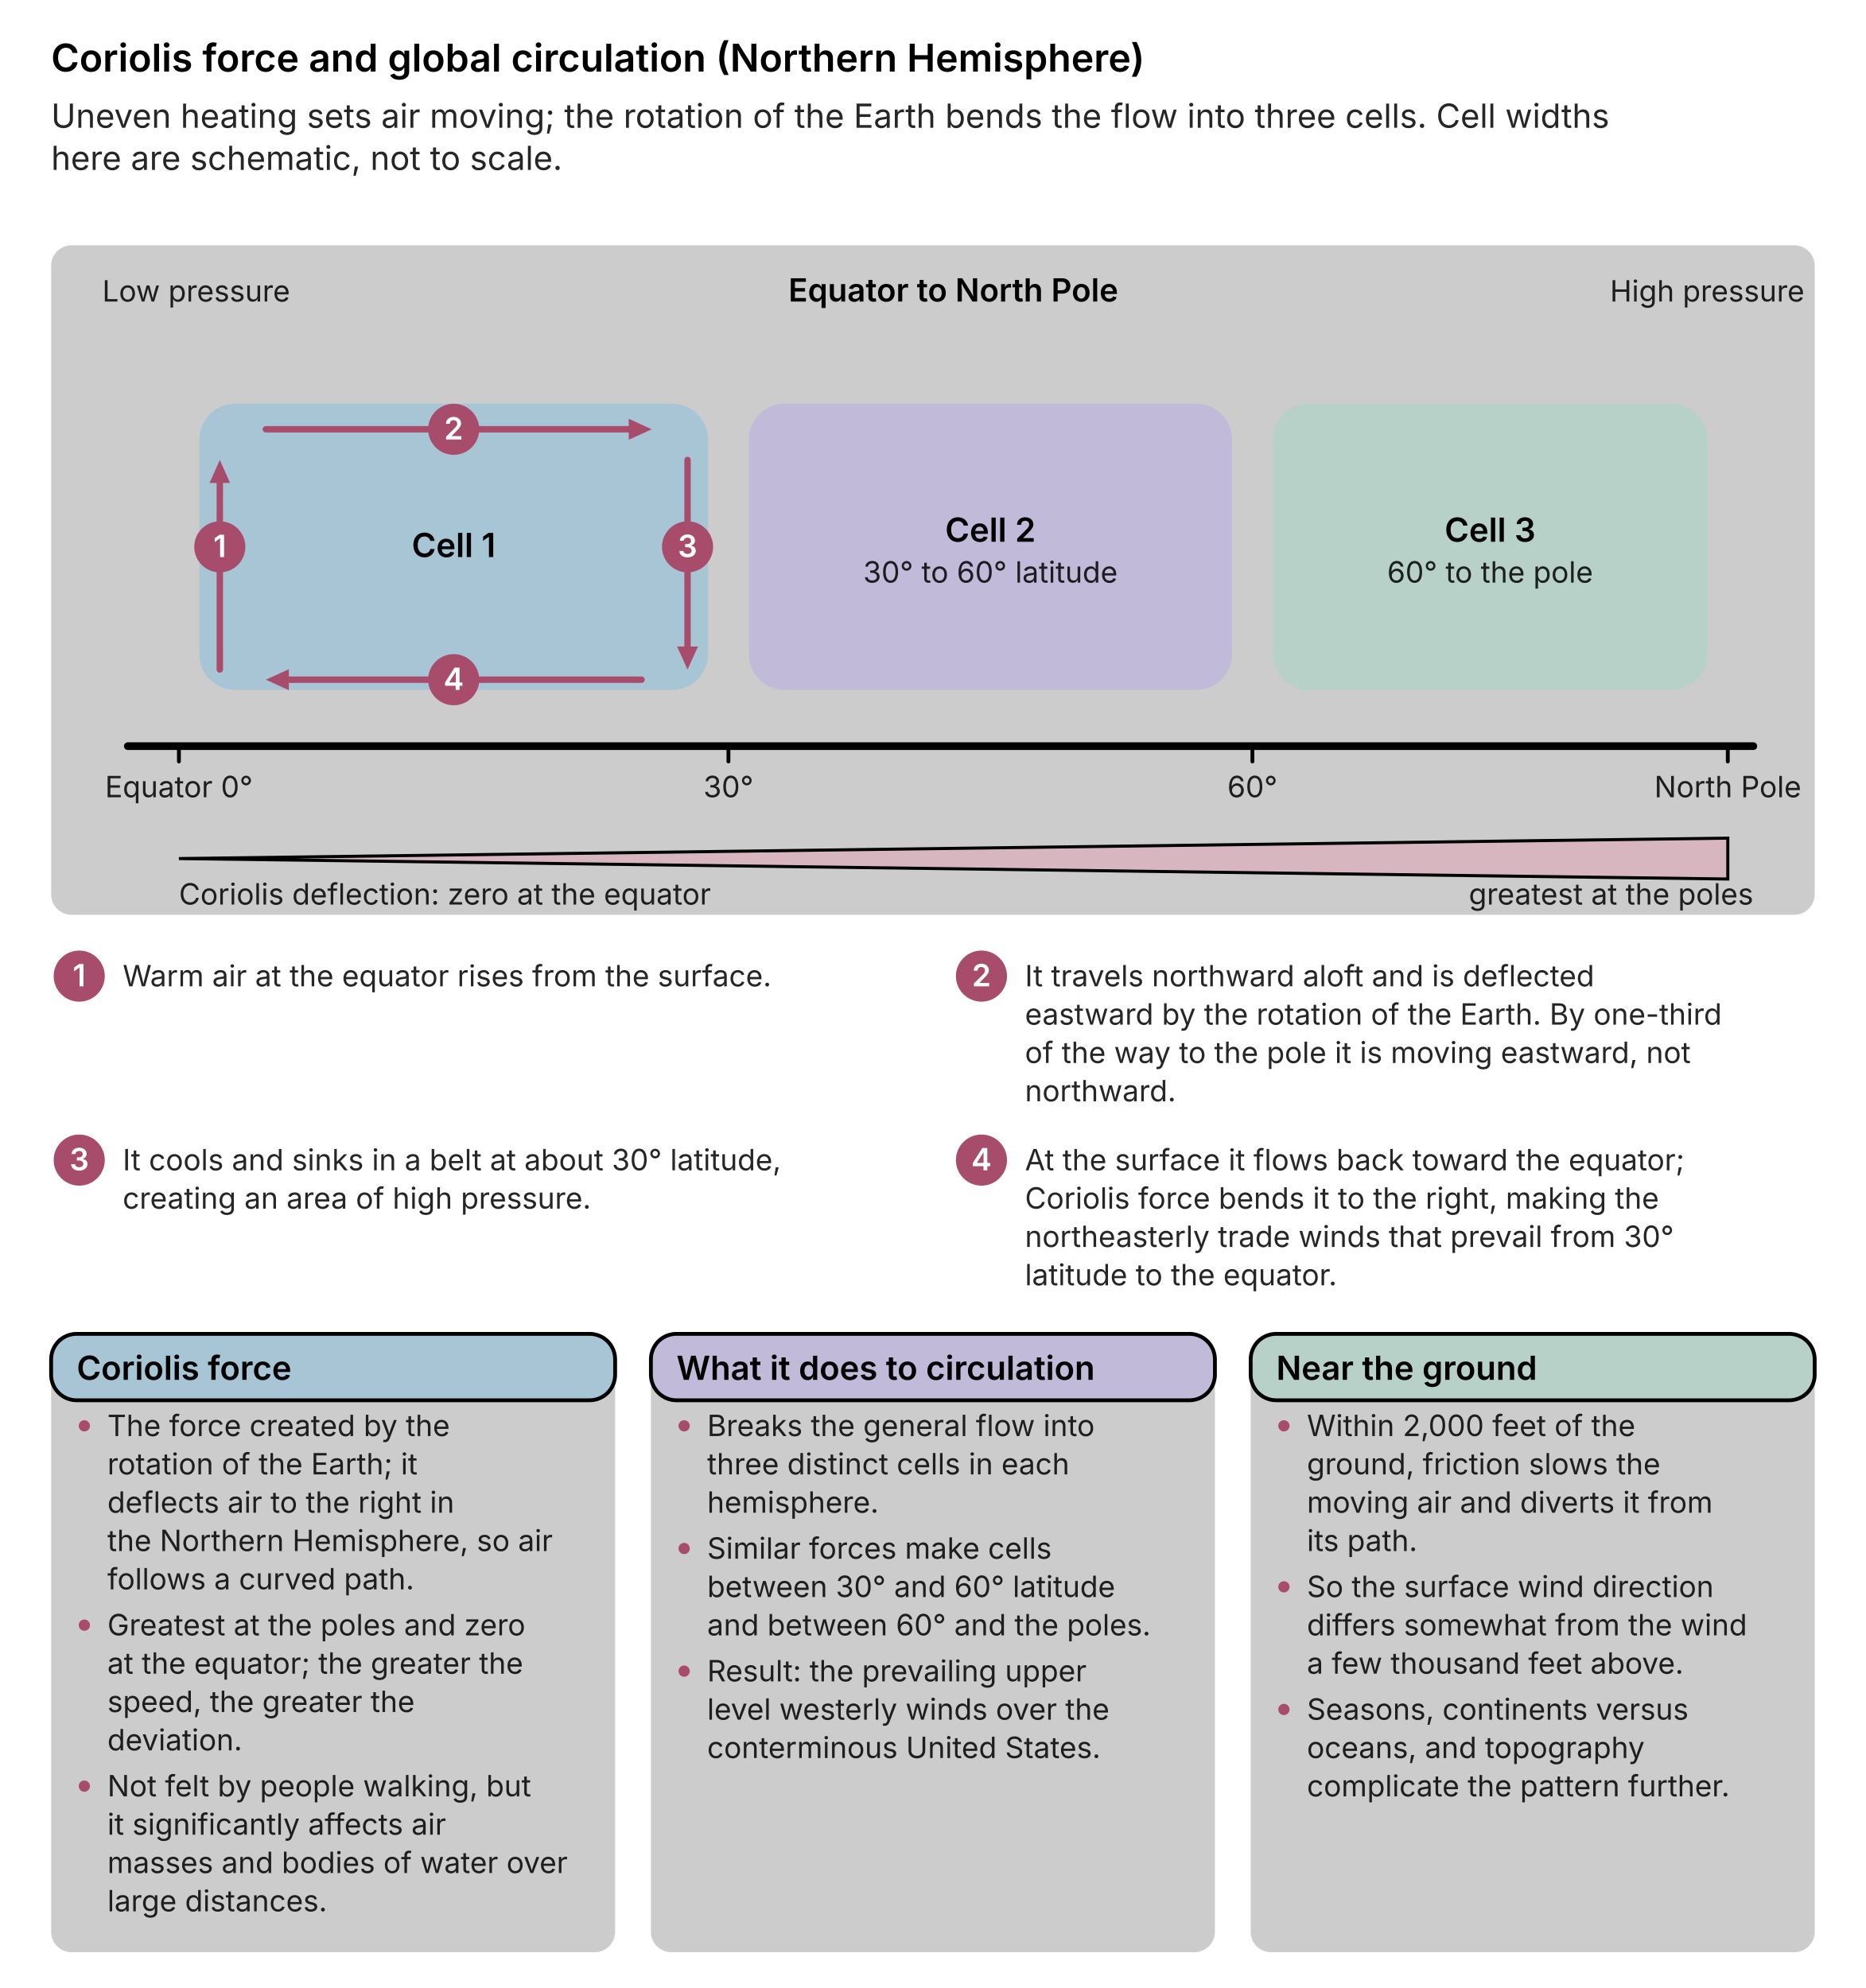
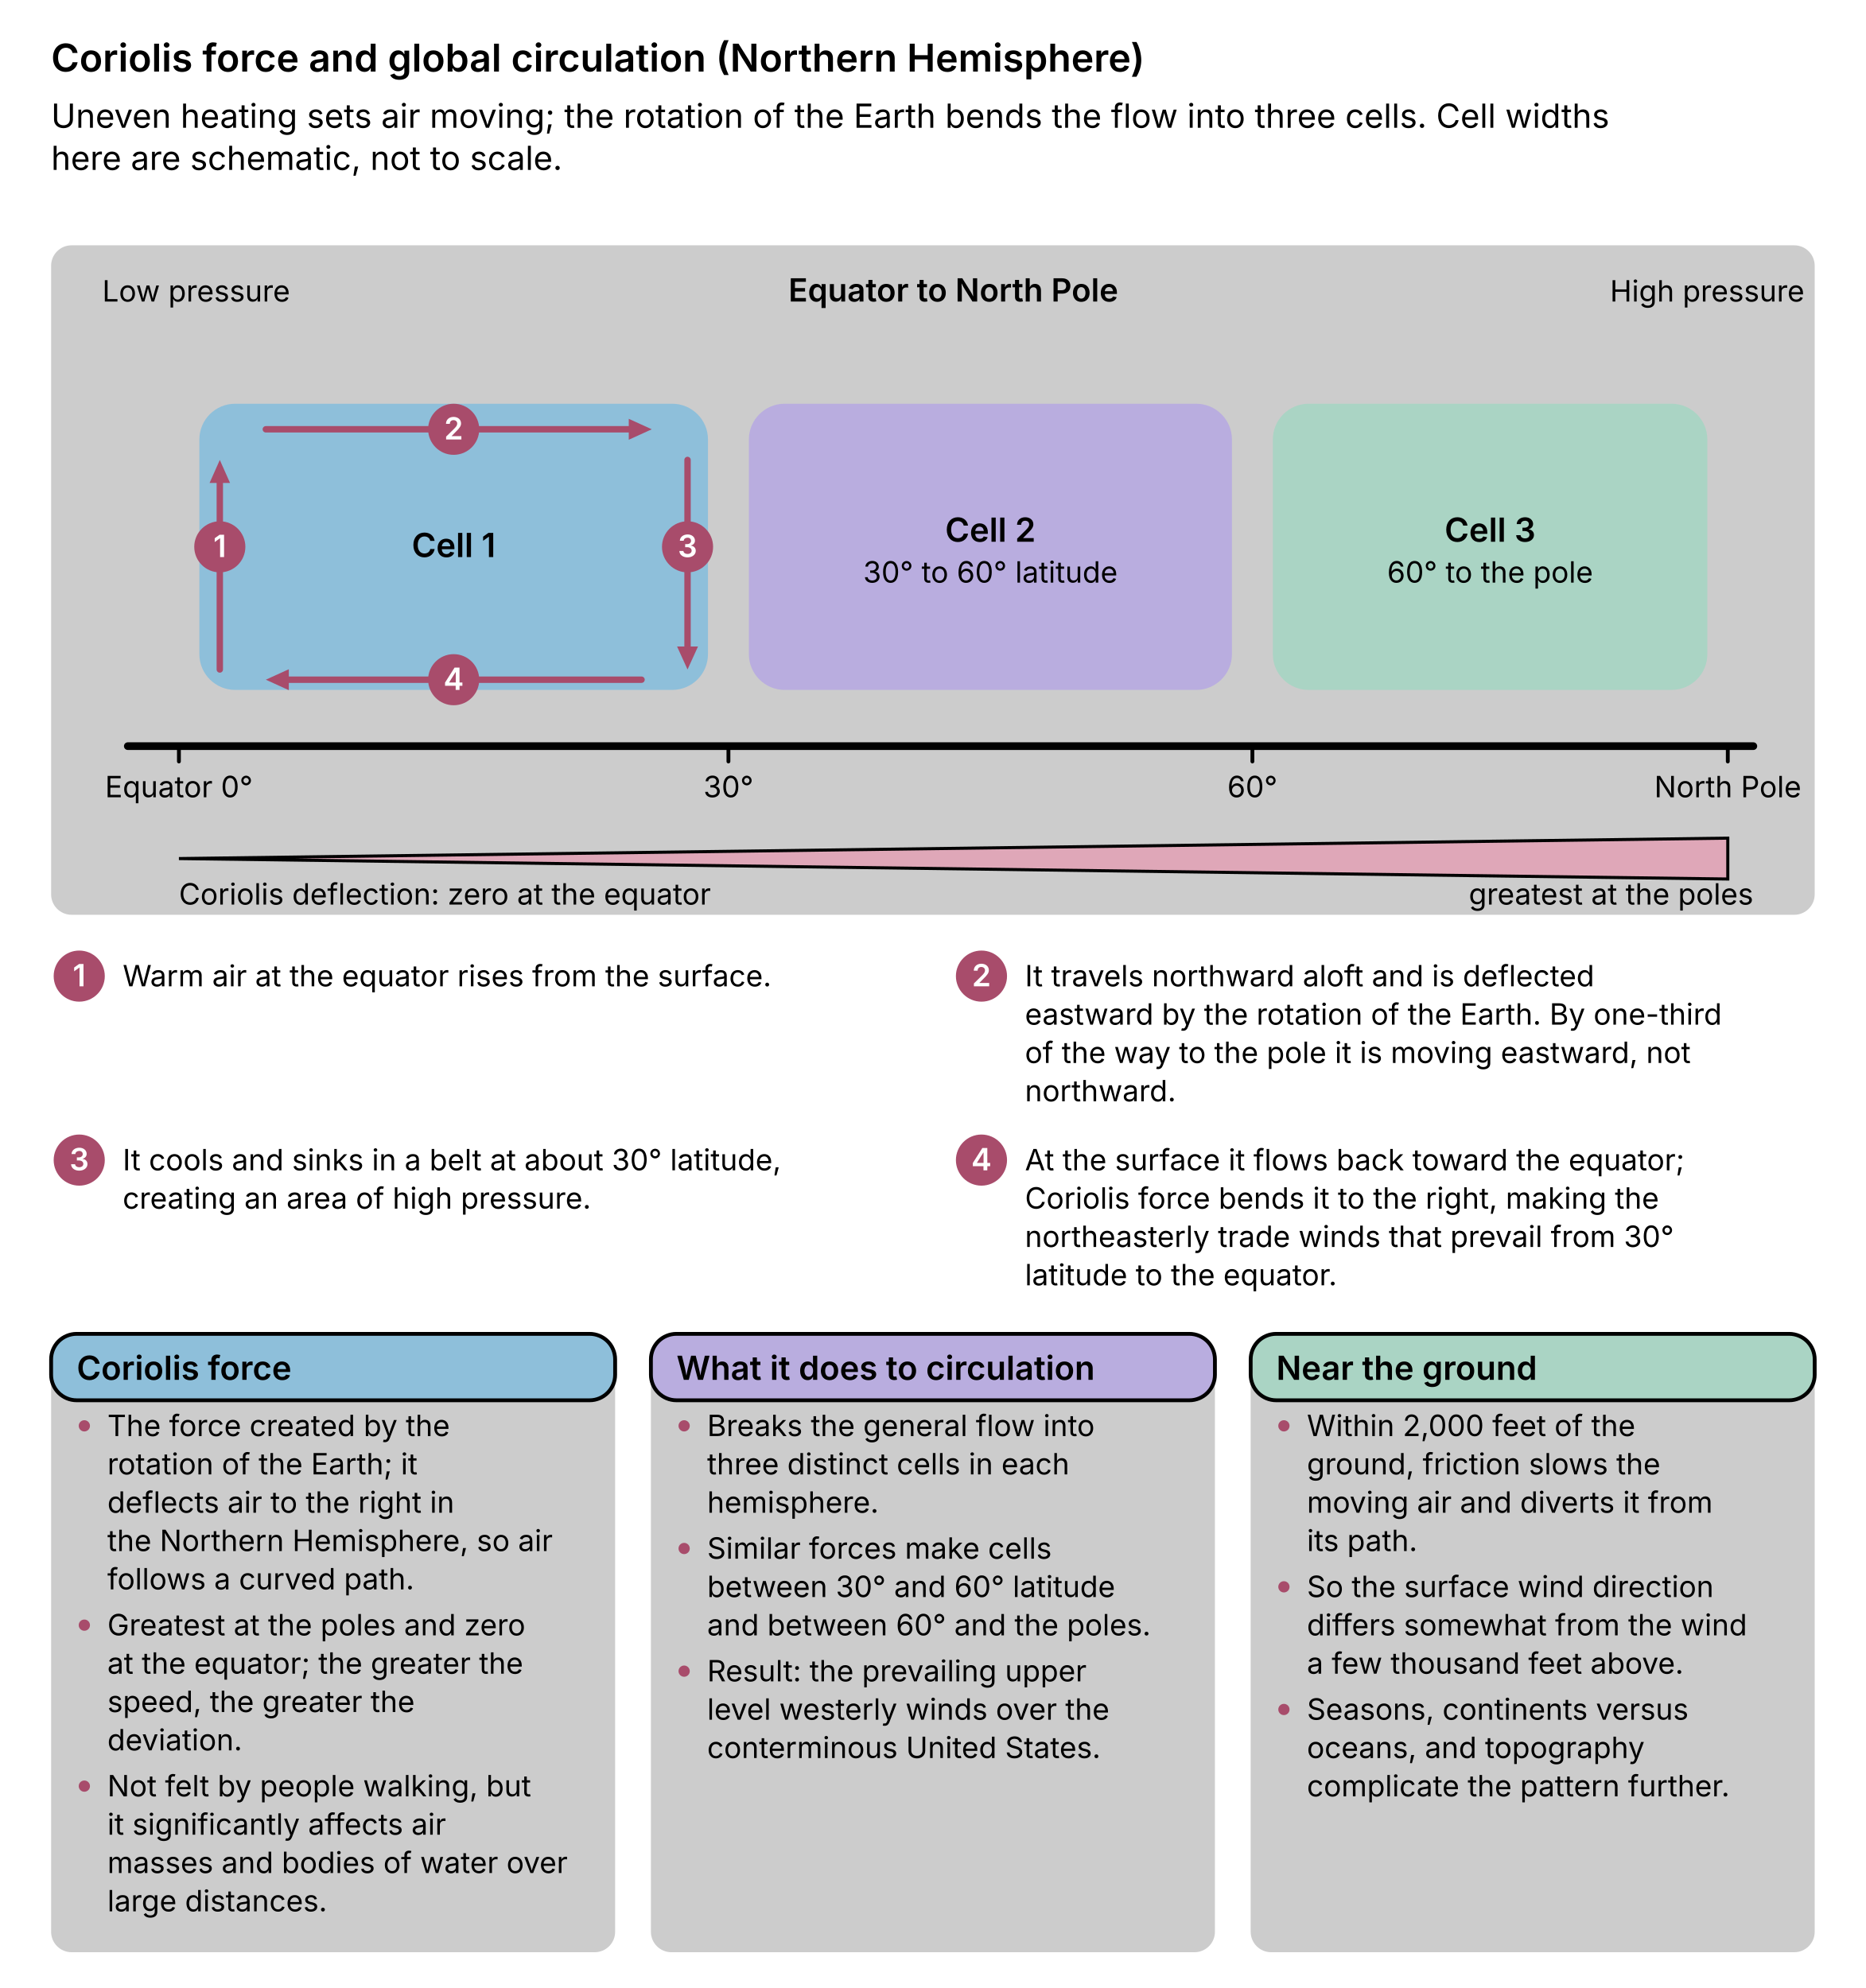
<svg xmlns="http://www.w3.org/2000/svg" viewBox="0 0 730 778" role="img" aria-labelledby="ti de">
-   <style>.t{fill:currentColor;font:600 22px system-ui,-apple-system,"Segoe UI",sans-serif}.s{fill:currentColor;font:400 19px system-ui,-apple-system,"Segoe UI",sans-serif;opacity:.85}.o{fill:none;stroke:currentColor;stroke-width:3;stroke-linejoin:round;stroke-linecap:round}.d{stroke-dasharray:10 8}.m{text-anchor:middle}.e{text-anchor:end}.sky{fill:var(--palette-sky,#8EBFDA);fill-opacity:.6}.lav{fill:var(--palette-lavender,#B9ADDF);fill-opacity:.6}.mint{fill:var(--palette-mint,#AAD4C4);fill-opacity:.6}.rose{fill:var(--palette-rose,#DFA7B8);fill-opacity:.6}.acc{stroke:var(--palette-berry,#A84C6B);fill:none;stroke-width:4;stroke-linecap:round}.ah{fill:var(--palette-berry,#A84C6B)}.cl{fill:currentColor;fill-opacity:.2}.dk{stroke:currentColor;fill:none;stroke-width:4;stroke-linecap:round}.dh{fill:currentColor}.q0{font-size:11.5px}.q1{font-size:13px}.q2{font-size:12px;fill:var(--diagram-on-fill,#fff)}.q3{stroke-width:1.5}.q4{stroke-width:2.5}.q5{fill:var(--palette-berry,#A84C6B)}.q6{stroke:none}.q7{stroke:currentColor;stroke-width:1.5}</style>
+   <style>.t{fill:currentColor;font:600 22px system-ui,-apple-system,"Segoe UI",sans-serif}.s{fill:currentColor;font:400 19px system-ui,-apple-system,"Segoe UI",sans-serif;opacity:var(--diagram-text-opacity,.85)}.o{fill:none;stroke:currentColor;stroke-width:3;stroke-linejoin:round;stroke-linecap:round}.d{stroke-dasharray:10 8}.m{text-anchor:middle}.e{text-anchor:end}.sky{fill:var(--palette-sky,#8EBFDA);fill-opacity:var(--diagram-fill-opacity,.6)}.lav{fill:var(--palette-lavender,#B9ADDF);fill-opacity:var(--diagram-fill-opacity,.6)}.mint{fill:var(--palette-mint,#AAD4C4);fill-opacity:var(--diagram-fill-opacity,.6)}.rose{fill:var(--palette-rose,#DFA7B8);fill-opacity:var(--diagram-fill-opacity,.6)}.acc{stroke:var(--palette-berry,#A84C6B);fill:none;stroke-width:4;stroke-linecap:round}.ah{fill:var(--palette-berry,#A84C6B)}.cl{fill:currentColor;fill-opacity:.2}.dk{stroke:currentColor;fill:none;stroke-width:4;stroke-linecap:round}.dh{fill:currentColor}.q0{font-size:11.5px}.q1{font-size:13px}.q2{font-size:12px;fill:var(--diagram-on-fill,#fff)}.q3{stroke-width:1.5}.q4{stroke-width:2.5}.q5{fill:var(--palette-berry,#A84C6B)}.q6{stroke:none}.q7{stroke:currentColor;stroke-width:1.5}</style>
  <text class="t" x="20" y="28" style="font-size:15px">Coriolis force and global circulation (Northern Hemisphere)</text>
  <text class="s q1" x="20" y="50">Uneven heating sets air moving; the rotation of the Earth bends the flow into three cells. Cell widths</text>
  <text class="s q1" x="20" y="66.5">here are schematic, not to scale.</text>
  <rect class="cl" x="20" y="96" width="690" height="262" rx="8" />
  <text class="s q0" x="40" y="118">Low pressure</text>
  <text class="s e q0" x="706" y="118">High pressure</text>
  <text class="t m" x="373" y="118" style="font-size:12.5px">Equator to North Pole</text>
  <path d="M50 292L686 292" class="dk" style="stroke-width:3" />
  <path d="M70 292L70 298" class="dk q3" />
  <text class="s m q0" x="70" y="312">Equator 0°</text>
  <path d="M285 292L285 298" class="dk q3" />
  <text class="s m q0" x="285" y="312">30°</text>
  <path d="M490 292L490 298" class="dk q3" />
  <text class="s m q0" x="490" y="312">60°</text>
  <path d="M676 292L676 298" class="dk q3" />
  <text class="s m q0" x="676" y="312">North Pole</text>
  <rect x="78" y="158" width="199" height="112" rx="14" class="sky q6" />
  <path d="M86 262L86 189" class="acc q4" />
  <path d="M86 180L90 189L82 189Z" class="dh q5" />
  <path d="M104 168L246 168" class="acc q4" />
  <path d="M255 168L246 172.1L246 163.9Z" class="dh q5" />
  <path d="M269 180L269 253" class="acc q4" />
  <path d="M269 262L264.9 253L273.1 253Z" class="dh q5" />
  <path d="M251 266L113 266" class="acc q4" />
  <path d="M104 266L113 261.9L113 270.1Z" class="dh q5" />
  <circle cx="86" cy="214" r="10" class="ah" />
  <text class="t m q2" x="86" y="218">1</text>
  <circle cx="177.5" cy="168" r="10" class="ah" />
  <text class="t m q2" x="177.5" y="172">2</text>
  <circle cx="269" cy="214" r="10" class="ah" />
  <text class="t m q2" x="269" y="218">3</text>
  <circle cx="177.5" cy="266" r="10" class="ah" />
  <text class="t m q2" x="177.5" y="270">4</text>
  <text class="t m q1" x="177.5" y="218">Cell 1</text>
  <rect x="293" y="158" width="189" height="112" rx="14" class="lav q6" />
  <text class="t m q1" x="387.5" y="212">Cell 2</text>
  <text class="s m q0" x="387.5" y="228">30° to 60° latitude</text>
  <rect x="498" y="158" width="170" height="112" rx="14" class="mint q6" />
  <text class="t m q1" x="583" y="212">Cell 3</text>
  <text class="s m q0" x="583" y="228">60° to the pole</text>
  <path d="M70 336L676 328L676 344Z" class="rose" style="stroke:currentColor;stroke-width:1.2" />
  <text class="s q0" x="70" y="354">Coriolis deflection: zero at the equator</text>
  <text class="s e q0" x="686" y="354">greatest at the poles</text>
  <circle cx="31" cy="382" r="10" class="ah" />
  <text class="t m q2" x="31" y="386">1</text>
  <text class="s q0" x="48" y="386">Warm air at the equator rises from the surface.</text>
  <circle cx="384" cy="382" r="10" class="ah" />
  <text class="t m q2" x="384" y="386">2</text>
  <text class="s q0" x="401" y="386">It travels northward aloft and is deflected</text>
  <text class="s q0" x="401" y="401">eastward by the rotation of the Earth. By one-third</text>
  <text class="s q0" x="401" y="416">of the way to the pole it is moving eastward, not</text>
  <text class="s q0" x="401" y="431">northward.</text>
  <circle cx="31" cy="454" r="10" class="ah" />
  <text class="t m q2" x="31" y="458">3</text>
  <text class="s q0" x="48" y="458">It cools and sinks in a belt at about 30° latitude,</text>
  <text class="s q0" x="48" y="473">creating an area of high pressure.</text>
  <circle cx="384" cy="454" r="10" class="ah" />
  <text class="t m q2" x="384" y="458">4</text>
  <text class="s q0" x="401" y="458">At the surface it flows back toward the equator;</text>
  <text class="s q0" x="401" y="473">Coriolis force bends it to the right, making the</text>
  <text class="s q0" x="401" y="488">northeasterly trade winds that prevail from 30°</text>
  <text class="s q0" x="401" y="503">latitude to the equator.</text>
  <rect class="cl" x="20" y="522" width="220.67" height="242" rx="8" />
  <rect x="20" y="522" width="220.67" height="26" rx="10" class="sky q7" />
  <text class="t q1" x="30" y="540">Coriolis force</text>
  <circle cx="33" cy="558" r="2.2" class="ah" />
  <text class="s q0" x="42" y="562">The force created by the</text>
  <text class="s q0" x="42" y="577">rotation of the Earth; it</text>
  <text class="s q0" x="42" y="592">deflects air to the right in</text>
  <text class="s q0" x="42" y="607">the Northern Hemisphere, so air</text>
  <text class="s q0" x="42" y="622">follows a curved path.</text>
  <circle cx="33" cy="636" r="2.2" class="ah" />
  <text class="s q0" x="42" y="640">Greatest at the poles and zero</text>
  <text class="s q0" x="42" y="655">at the equator; the greater the</text>
  <text class="s q0" x="42" y="670">speed, the greater the</text>
  <text class="s q0" x="42" y="685">deviation.</text>
  <circle cx="33" cy="699" r="2.2" class="ah" />
  <text class="s q0" x="42" y="703">Not felt by people walking, but</text>
  <text class="s q0" x="42" y="718">it significantly affects air</text>
  <text class="s q0" x="42" y="733">masses and bodies of water over</text>
  <text class="s q0" x="42" y="748">large distances.</text>
  <rect class="cl" x="254.67" y="522" width="220.67" height="242" rx="8" />
  <rect x="254.67" y="522" width="220.67" height="26" rx="10" class="lav q7" />
  <text class="t q1" x="264.67" y="540">What it does to circulation</text>
  <circle cx="267.67" cy="558" r="2.2" class="ah" />
  <text class="s q0" x="276.67" y="562">Breaks the general flow into</text>
  <text class="s q0" x="276.67" y="577">three distinct cells in each</text>
  <text class="s q0" x="276.67" y="592">hemisphere.</text>
  <circle cx="267.67" cy="606" r="2.2" class="ah" />
  <text class="s q0" x="276.67" y="610">Similar forces make cells</text>
  <text class="s q0" x="276.67" y="625">between 30° and 60° latitude</text>
  <text class="s q0" x="276.67" y="640">and between 60° and the poles.</text>
  <circle cx="267.67" cy="654" r="2.2" class="ah" />
  <text class="s q0" x="276.67" y="658">Result: the prevailing upper</text>
  <text class="s q0" x="276.67" y="673">level westerly winds over the</text>
  <text class="s q0" x="276.67" y="688">conterminous United States.</text>
  <rect class="cl" x="489.33" y="522" width="220.67" height="242" rx="8" />
  <rect x="489.33" y="522" width="220.67" height="26" rx="10" class="mint q7" />
  <text class="t q1" x="499.33" y="540">Near the ground</text>
  <circle cx="502.33" cy="558" r="2.2" class="ah" />
  <text class="s q0" x="511.33" y="562">Within 2,000 feet of the</text>
  <text class="s q0" x="511.33" y="577">ground, friction slows the</text>
  <text class="s q0" x="511.33" y="592">moving air and diverts it from</text>
  <text class="s q0" x="511.33" y="607">its path.</text>
  <circle cx="502.33" cy="621" r="2.2" class="ah" />
  <text class="s q0" x="511.33" y="625">So the surface wind direction</text>
  <text class="s q0" x="511.33" y="640">differs somewhat from the wind</text>
  <text class="s q0" x="511.33" y="655">a few thousand feet above.</text>
  <circle cx="502.33" cy="669" r="2.2" class="ah" />
  <text class="s q0" x="511.33" y="673">Seasons, continents versus</text>
  <text class="s q0" x="511.33" y="688">oceans, and topography</text>
  <text class="s q0" x="511.33" y="703">complicate the pattern further.</text>
</svg>
